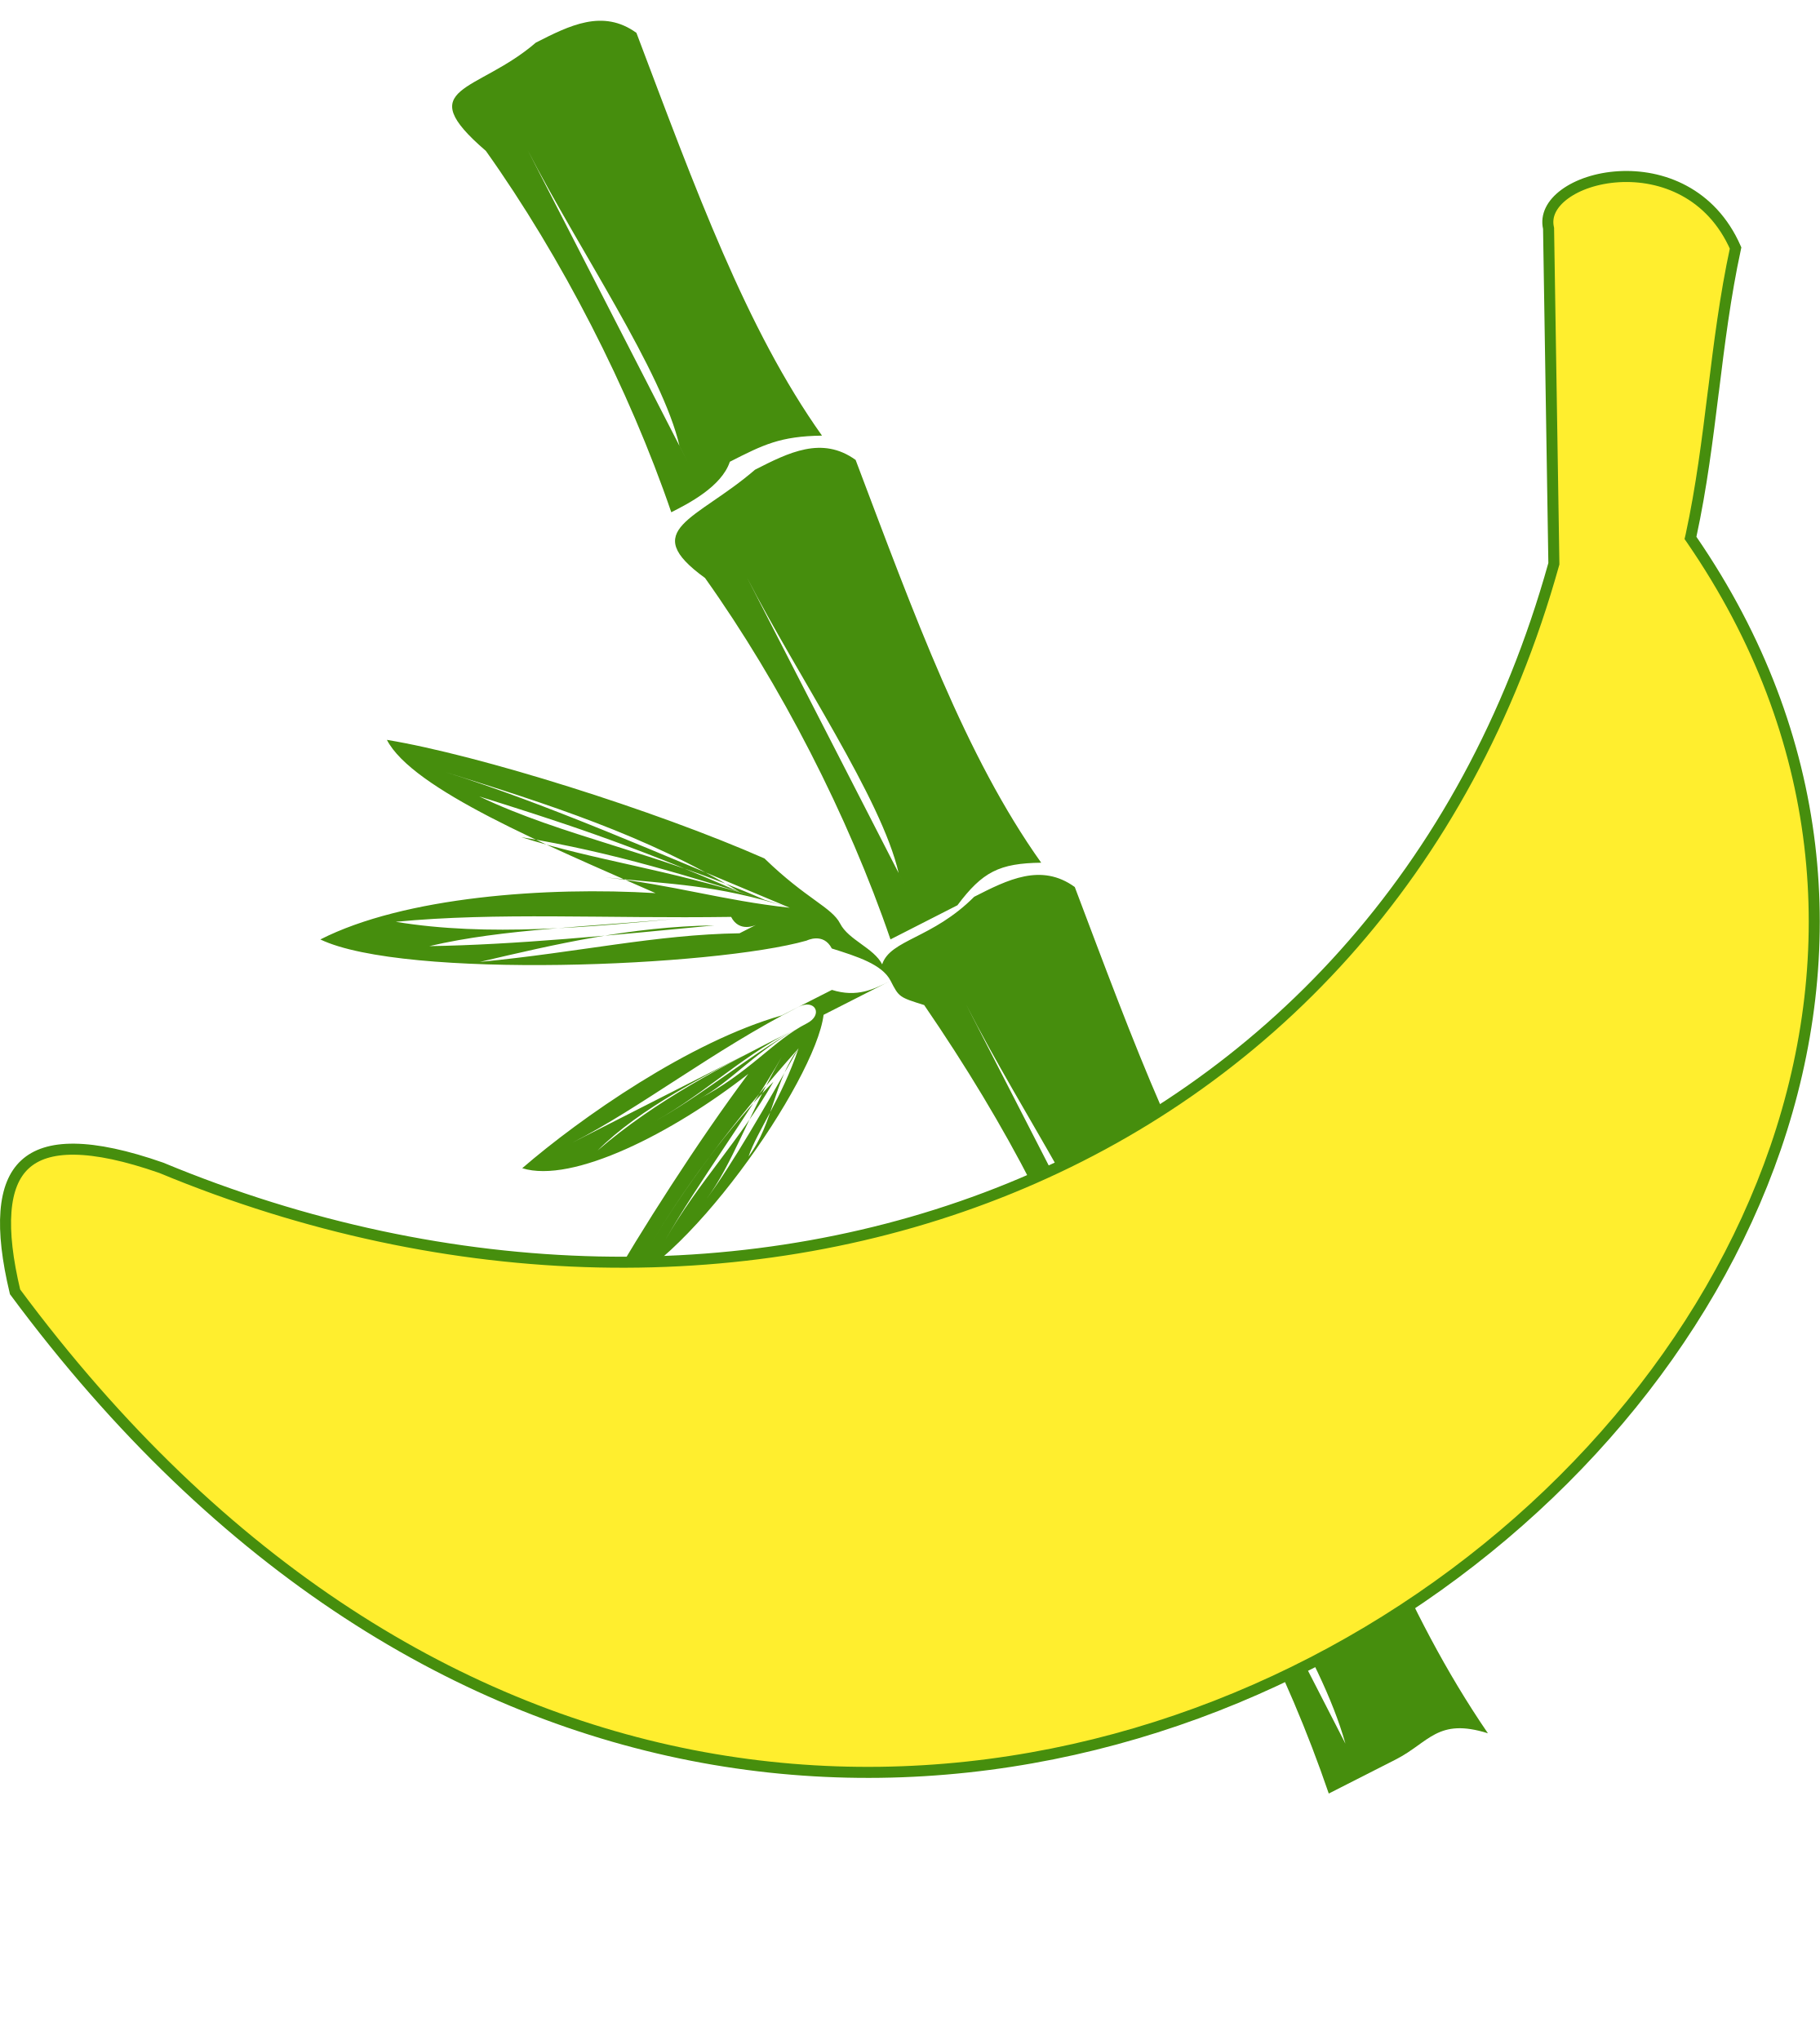
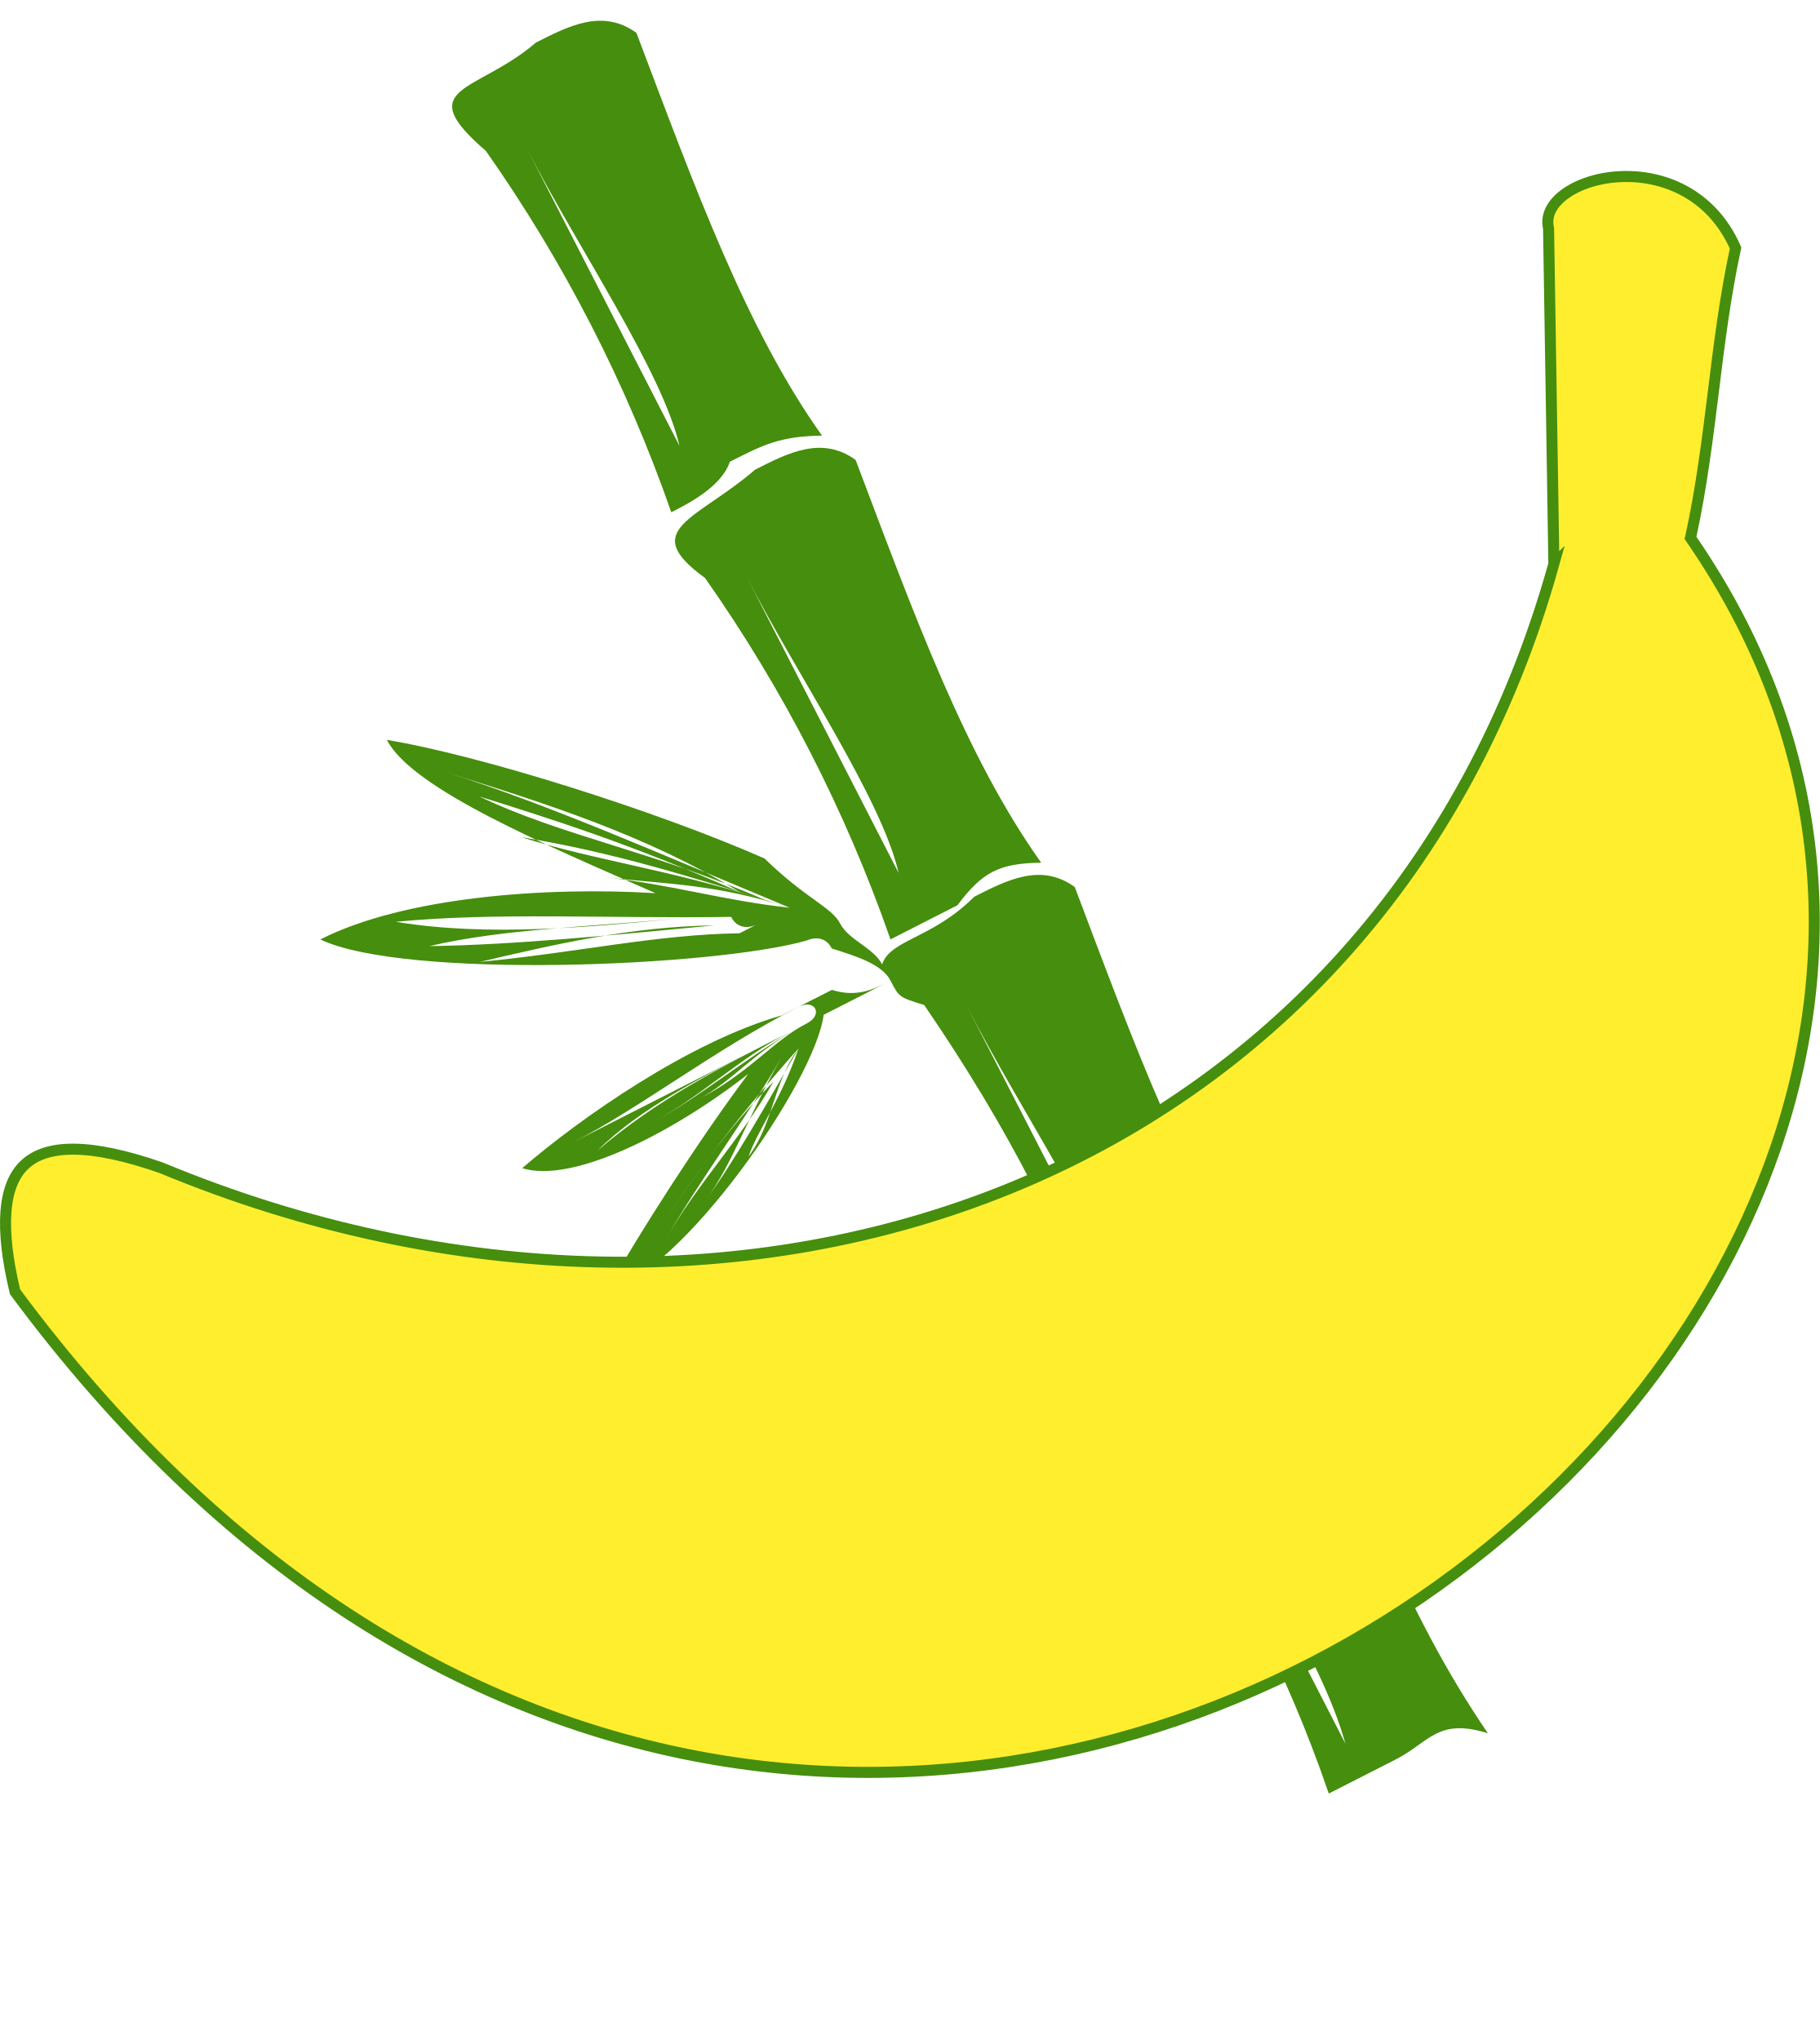
- <svg xmlns="http://www.w3.org/2000/svg" width="33" height="37" viewBox="0 0 33 37" fill="none">
-   <path fill-rule="evenodd" clip-rule="evenodd" d="M24.398 31.625C23.937 29.981 22.564 28.05 21.494 25.964C22.411 27.752 23.328 29.539 24.398 31.625ZM26.982 31.437C25.456 29.208 24.536 26.67 23.617 24.132C22.855 23.393 22.247 23.702 21.64 24.011C20.578 24.927 19.515 25.093 20.733 25.975C22.26 28.204 23.33 30.29 24.096 32.53C24.4 32.375 25.007 32.066 25.311 31.912C25.918 31.602 26.069 31.15 26.982 31.437ZM20.424 23.879C19.963 22.235 18.589 20.304 17.519 18.218C18.436 20.006 19.354 21.793 20.424 23.879ZM16.296 15.835C15.989 14.488 14.462 12.259 13.545 10.472C14.462 12.259 15.226 13.749 16.449 16.133C16.449 16.133 16.449 16.133 16.296 15.835ZM18.881 15.647C17.507 13.716 16.588 11.178 15.516 8.342C14.906 7.901 14.299 8.21 13.692 8.519C12.63 9.435 11.566 9.6 12.785 10.483C14.159 12.414 15.381 14.797 16.148 17.038C16.451 16.883 17.059 16.574 17.362 16.419C17.817 15.812 18.12 15.658 18.881 15.647ZM12.322 8.089C12.014 6.742 10.488 4.513 9.571 2.726C10.488 4.513 11.252 6.003 12.475 8.386L12.322 8.089ZM14.906 7.901C13.533 5.97 12.613 3.432 11.541 0.596C10.932 0.155 10.325 0.464 9.717 0.773C8.656 1.689 7.439 1.556 8.811 2.737C10.184 4.668 11.407 7.051 12.173 9.291C12.477 9.137 13.084 8.828 13.235 8.375C13.842 8.066 14.146 7.912 14.906 7.901ZM14.322 16.464C13.105 16.332 12.192 16.045 10.975 15.913C12.192 16.045 12.952 16.034 14.322 16.464C12.496 15.89 11.126 15.46 9.453 15.184C10.822 15.615 12.039 15.747 13.865 16.32C11.886 15.449 10.213 15.173 8.691 14.445C10.06 14.876 11.43 15.306 13.409 16.177C11.733 15.151 9.907 14.578 8.081 14.004C9.907 14.578 11.886 15.449 14.322 16.464C14.778 16.607 14.778 16.607 14.322 16.464ZM13.714 16.773C13.714 16.773 13.411 16.927 13.258 16.63C10.977 16.663 9.001 16.542 7.177 16.719C8.85 16.994 10.674 16.818 12.498 16.641C10.674 16.818 9.153 16.84 7.786 17.16C9.306 17.138 11.13 16.961 12.954 16.784C11.434 16.806 10.066 17.127 8.699 17.447C10.523 17.27 11.89 16.95 13.411 16.927C12.347 17.093 11.283 17.259 10.219 17.424C11.283 17.259 12.347 17.093 13.411 16.927C13.714 16.773 13.714 16.773 13.714 16.773ZM14.632 18.561C14.024 18.87 13.57 19.477 12.659 19.94C13.266 19.631 13.721 19.024 14.632 18.561C13.721 19.024 12.659 19.94 11.748 20.404C12.659 19.94 13.417 19.179 14.328 18.715C13.113 19.333 11.899 19.951 10.837 20.867C11.595 20.106 12.81 19.488 14.024 18.87C12.81 19.488 11.595 20.106 10.38 20.724C11.595 20.106 12.96 19.035 14.479 18.263C14.782 18.108 14.935 18.406 14.632 18.561ZM14.784 18.858C14.481 19.013 14.481 19.013 14.481 19.013C13.268 20.381 12.359 21.596 11.754 22.655C12.359 21.596 13.268 20.381 14.026 19.62C13.421 20.68 12.663 21.441 12.058 22.5C12.663 21.441 13.572 20.227 14.177 19.168C13.572 20.227 13.27 21.132 12.816 21.739C13.27 21.132 13.876 20.073 14.481 19.013C14.179 19.918 13.725 20.525 13.574 20.977C14.028 20.37 14.026 19.62 14.481 19.013L14.784 18.858ZM15.543 18.097C15.846 17.942 15.846 17.942 16.15 17.788C16.303 18.086 16.303 18.086 16.759 18.229C18.286 20.458 19.356 22.544 20.122 24.784C20.426 24.629 21.033 24.32 21.337 24.166C21.791 23.558 22.095 23.404 22.855 23.393C21.481 21.462 20.562 18.924 19.49 16.088C18.881 15.647 18.273 15.956 17.666 16.265C16.908 17.026 16.148 17.038 15.997 17.49C15.844 17.192 15.387 17.049 15.235 16.751C15.082 16.453 14.625 16.309 13.863 15.57C11.884 14.699 8.689 13.695 7.016 13.419C7.474 14.313 9.909 15.328 11.888 16.199C9.912 16.078 7.327 16.266 5.809 17.039C7.332 17.767 12.956 17.535 14.627 17.06C14.627 17.06 14.931 16.905 15.084 17.203C15.54 17.347 15.997 17.49 16.15 17.788C15.846 17.942 15.543 18.097 15.086 17.954C15.086 17.954 14.782 18.108 14.175 18.417C12.504 18.892 10.531 20.272 9.47 21.188C10.383 21.474 12.204 20.547 13.57 19.477C12.661 20.691 11.601 22.357 10.996 23.416C12.364 23.096 14.787 19.609 14.935 18.406C15.239 18.252 15.239 18.252 15.543 18.097Z" fill="#468E0D" />
-   <path d="M28.174 10.239L28.178 10.225L28.178 10.211L28.082 4.153L28.082 4.143L28.08 4.133C28.031 3.911 28.138 3.696 28.374 3.522C28.61 3.348 28.962 3.228 29.354 3.205C30.129 3.159 31.032 3.494 31.473 4.498C31.284 5.374 31.177 6.238 31.071 7.097L31.07 7.099C30.962 7.971 30.855 8.837 30.665 9.714L30.655 9.756L30.68 9.792C33.141 13.377 33.411 17.285 32.199 20.818C30.985 24.353 28.285 27.515 24.803 29.594C21.322 31.673 17.066 32.667 12.742 31.874C8.425 31.081 4.032 28.505 0.273 23.43C0.134 22.848 0.078 22.362 0.108 21.974C0.138 21.583 0.255 21.302 0.452 21.12C0.649 20.937 0.941 20.838 1.352 20.843C1.763 20.848 2.284 20.957 2.925 21.181C13.417 25.538 25.039 21.47 28.174 10.239Z" fill="#FFEE2E" stroke="#468E0D" stroke-width="0.2" />
+ <svg xmlns="http://www.w3.org/2000/svg" class="banans" fill="none" viewBox="0 0 33 37">
+   <path fill="#468E0D" fill-rule="evenodd" d="M24.398 31.625c-.46-1.644-1.834-3.575-2.904-5.66l2.904 5.66zm2.584-.188c-1.526-2.23-2.446-4.767-3.365-7.305-.762-.74-1.37-.43-1.977-.121-1.062.916-2.125 1.082-.907 1.964 1.527 2.23 2.597 4.315 3.363 6.555l1.215-.619c.607-.309.758-.761 1.671-.474zm-6.558-7.558c-.461-1.645-1.835-3.575-2.905-5.66l2.905 5.66zm-4.128-8.044c-.307-1.347-1.834-3.576-2.751-5.363l2.904 5.66-.153-.297zm2.585-.188c-1.374-1.931-2.293-4.47-3.365-7.305-.61-.441-1.217-.132-1.824.177-1.062.916-2.126 1.081-.907 1.964a26.676 26.676 0 0 1 3.363 6.555l1.214-.619c.455-.607.758-.761 1.519-.772zm-6.559-7.558c-.308-1.347-1.834-3.576-2.751-5.363l2.904 5.66-.153-.297zm2.584-.188C13.533 5.97 12.613 3.43 11.541.596c-.61-.441-1.216-.132-1.824.177-1.061.916-2.278.783-.906 1.964a26.673 26.673 0 0 1 3.362 6.554c.304-.154.911-.463 1.062-.916.607-.309.911-.463 1.671-.474zm-.584 8.563c-1.217-.132-2.13-.42-3.347-.551 1.217.132 1.977.12 3.347.55-1.826-.573-3.196-1.003-4.869-1.279 1.37.43 2.586.563 4.412 1.136-1.979-.871-3.652-1.147-5.174-1.875 1.37.43 2.739.86 4.718 1.732-1.676-1.026-3.502-1.6-5.328-2.173 1.826.574 3.805 1.445 6.24 2.46.457.143.457.143 0 0zm-.608.309s-.303.154-.456-.143c-2.28.033-4.257-.088-6.081.089 1.673.275 3.497.099 5.32-.078-1.823.177-3.344.199-4.711.519 1.52-.022 3.344-.2 5.168-.376-1.52.022-2.888.343-4.255.663 1.824-.177 3.191-.497 4.712-.52l-3.192.497c1.064-.165 2.128-.33 3.192-.497l.303-.154zm.918 1.788c-.608.309-1.062.916-1.973 1.38.607-.31 1.062-.917 1.973-1.38-.911.463-1.973 1.38-2.884 1.843.91-.464 1.669-1.225 2.58-1.689-1.215.618-2.43 1.236-3.491 2.152.758-.761 1.973-1.38 3.187-1.997l-3.643 1.854c1.214-.618 2.58-1.689 4.098-2.461.303-.155.456.143.153.298zm.152.297l-.303.155c-1.213 1.368-2.122 2.582-2.727 3.642.605-1.06 1.514-2.274 2.272-3.035-.605 1.06-1.363 1.821-1.968 2.88.605-1.059 1.514-2.273 2.12-3.332-.606 1.059-.908 1.964-1.362 2.57.454-.606 1.06-1.665 1.665-2.725-.302.905-.756 1.512-.907 1.964.454-.607.452-1.357.907-1.964l.303-.155zm.758-.761l.608-.31c.153.299.153.299.61.442 1.526 2.23 2.596 4.315 3.362 6.555.304-.155.91-.464 1.215-.618.454-.608.758-.762 1.518-.773-1.374-1.931-2.293-4.47-3.365-7.305-.61-.441-1.217-.132-1.824.177-.758.761-1.518.773-1.67 1.225-.152-.298-.609-.441-.761-.74-.153-.297-.61-.44-1.372-1.18-1.979-.871-5.174-1.875-6.847-2.15.458.893 2.893 1.908 4.872 2.78-1.976-.122-4.56.066-6.079.839 1.523.728 7.147.495 8.818.02 0 0 .304-.154.457.144.456.144.913.287 1.066.585-.304.154-.607.309-1.064.166l-.911.463c-1.671.475-3.644 1.855-4.705 2.77.912.287 2.734-.64 4.1-1.71-.91 1.214-1.969 2.88-2.574 3.94 1.367-.32 3.79-3.808 3.94-5.011l.607-.309z" clip-rule="evenodd" />
+   <path fill="#FFEE2E" stroke="#468E0D" stroke-width=".2" d="M28.174 10.24l.004-.015v-.014l-.096-6.058v-.01l-.002-.01c-.049-.222.058-.437.294-.61.236-.175.588-.295.98-.318.775-.046 1.678.29 2.119 1.293-.189.876-.296 1.74-.402 2.6v.001c-.109.872-.216 1.738-.406 2.615l-.01.042.025.036c2.461 3.585 2.731 7.493 1.519 11.026-1.214 3.535-3.914 6.697-7.396 8.776-3.48 2.08-7.737 3.073-12.06 2.28-4.318-.793-8.711-3.369-12.47-8.444-.14-.582-.195-1.068-.165-1.456.03-.39.147-.672.344-.854.197-.183.49-.282.9-.277.411.005.932.114 1.573.338 10.492 4.357 22.114.29 25.25-10.942z" />
</svg>
